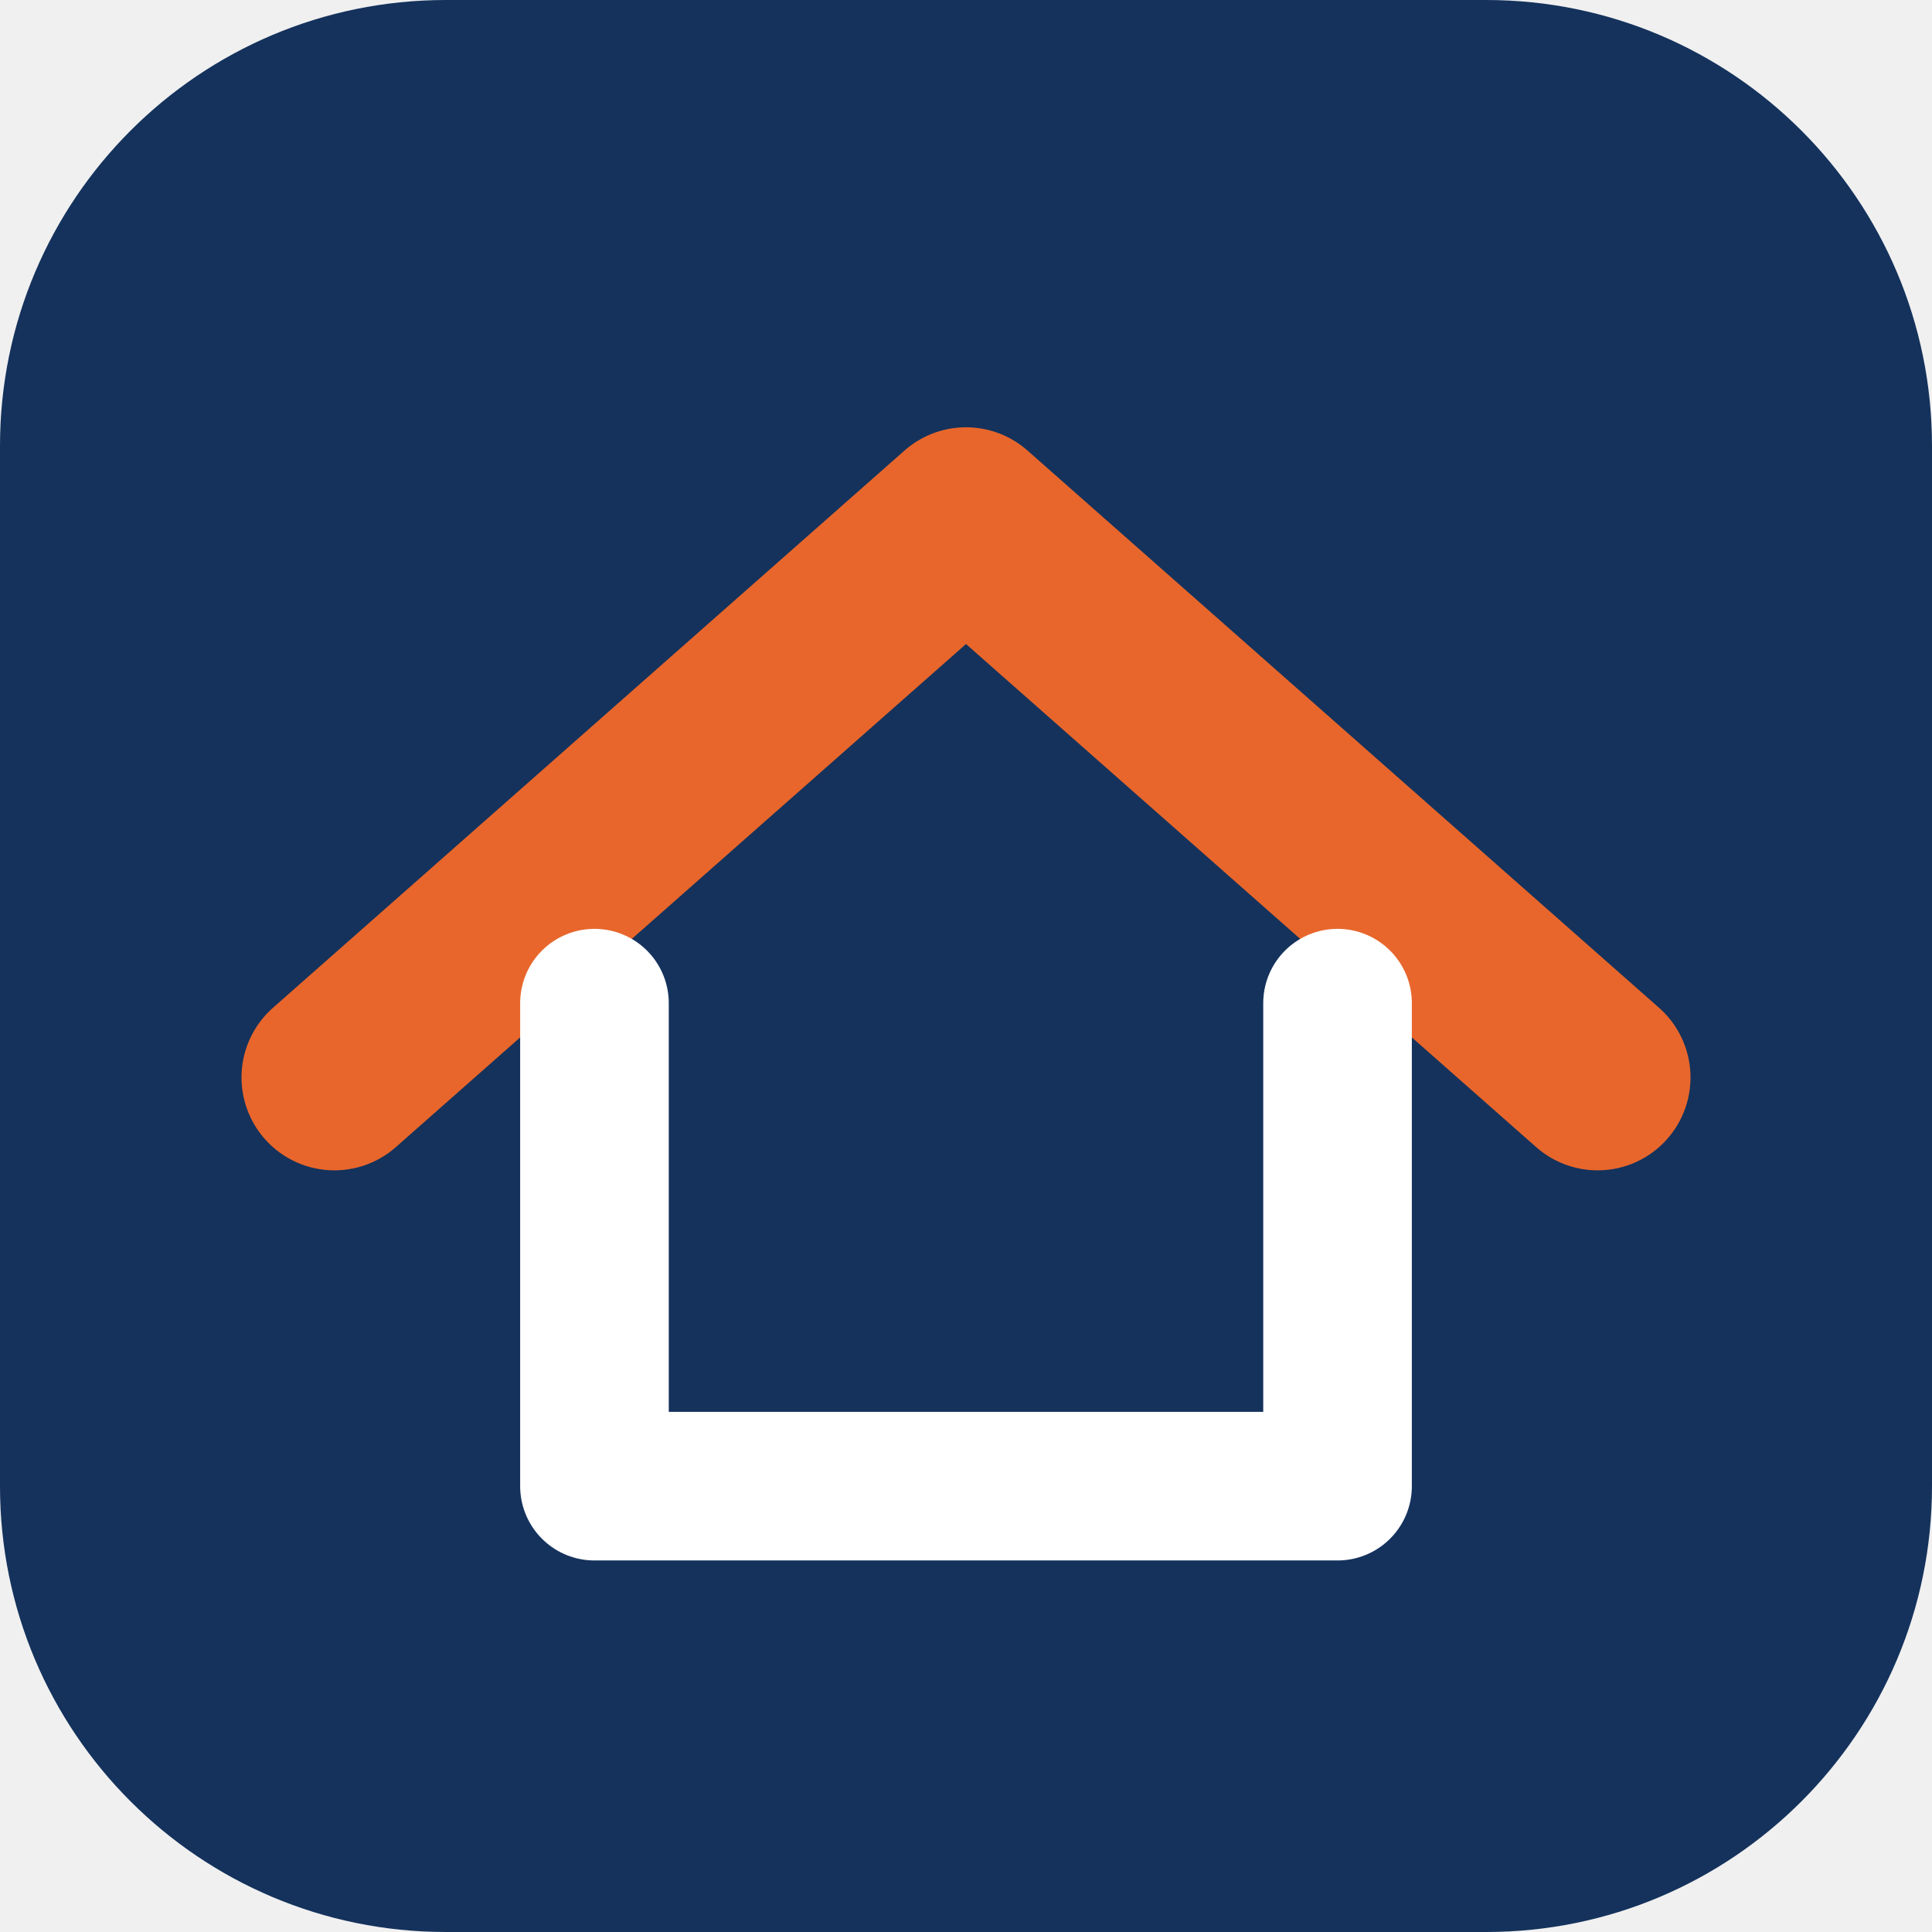
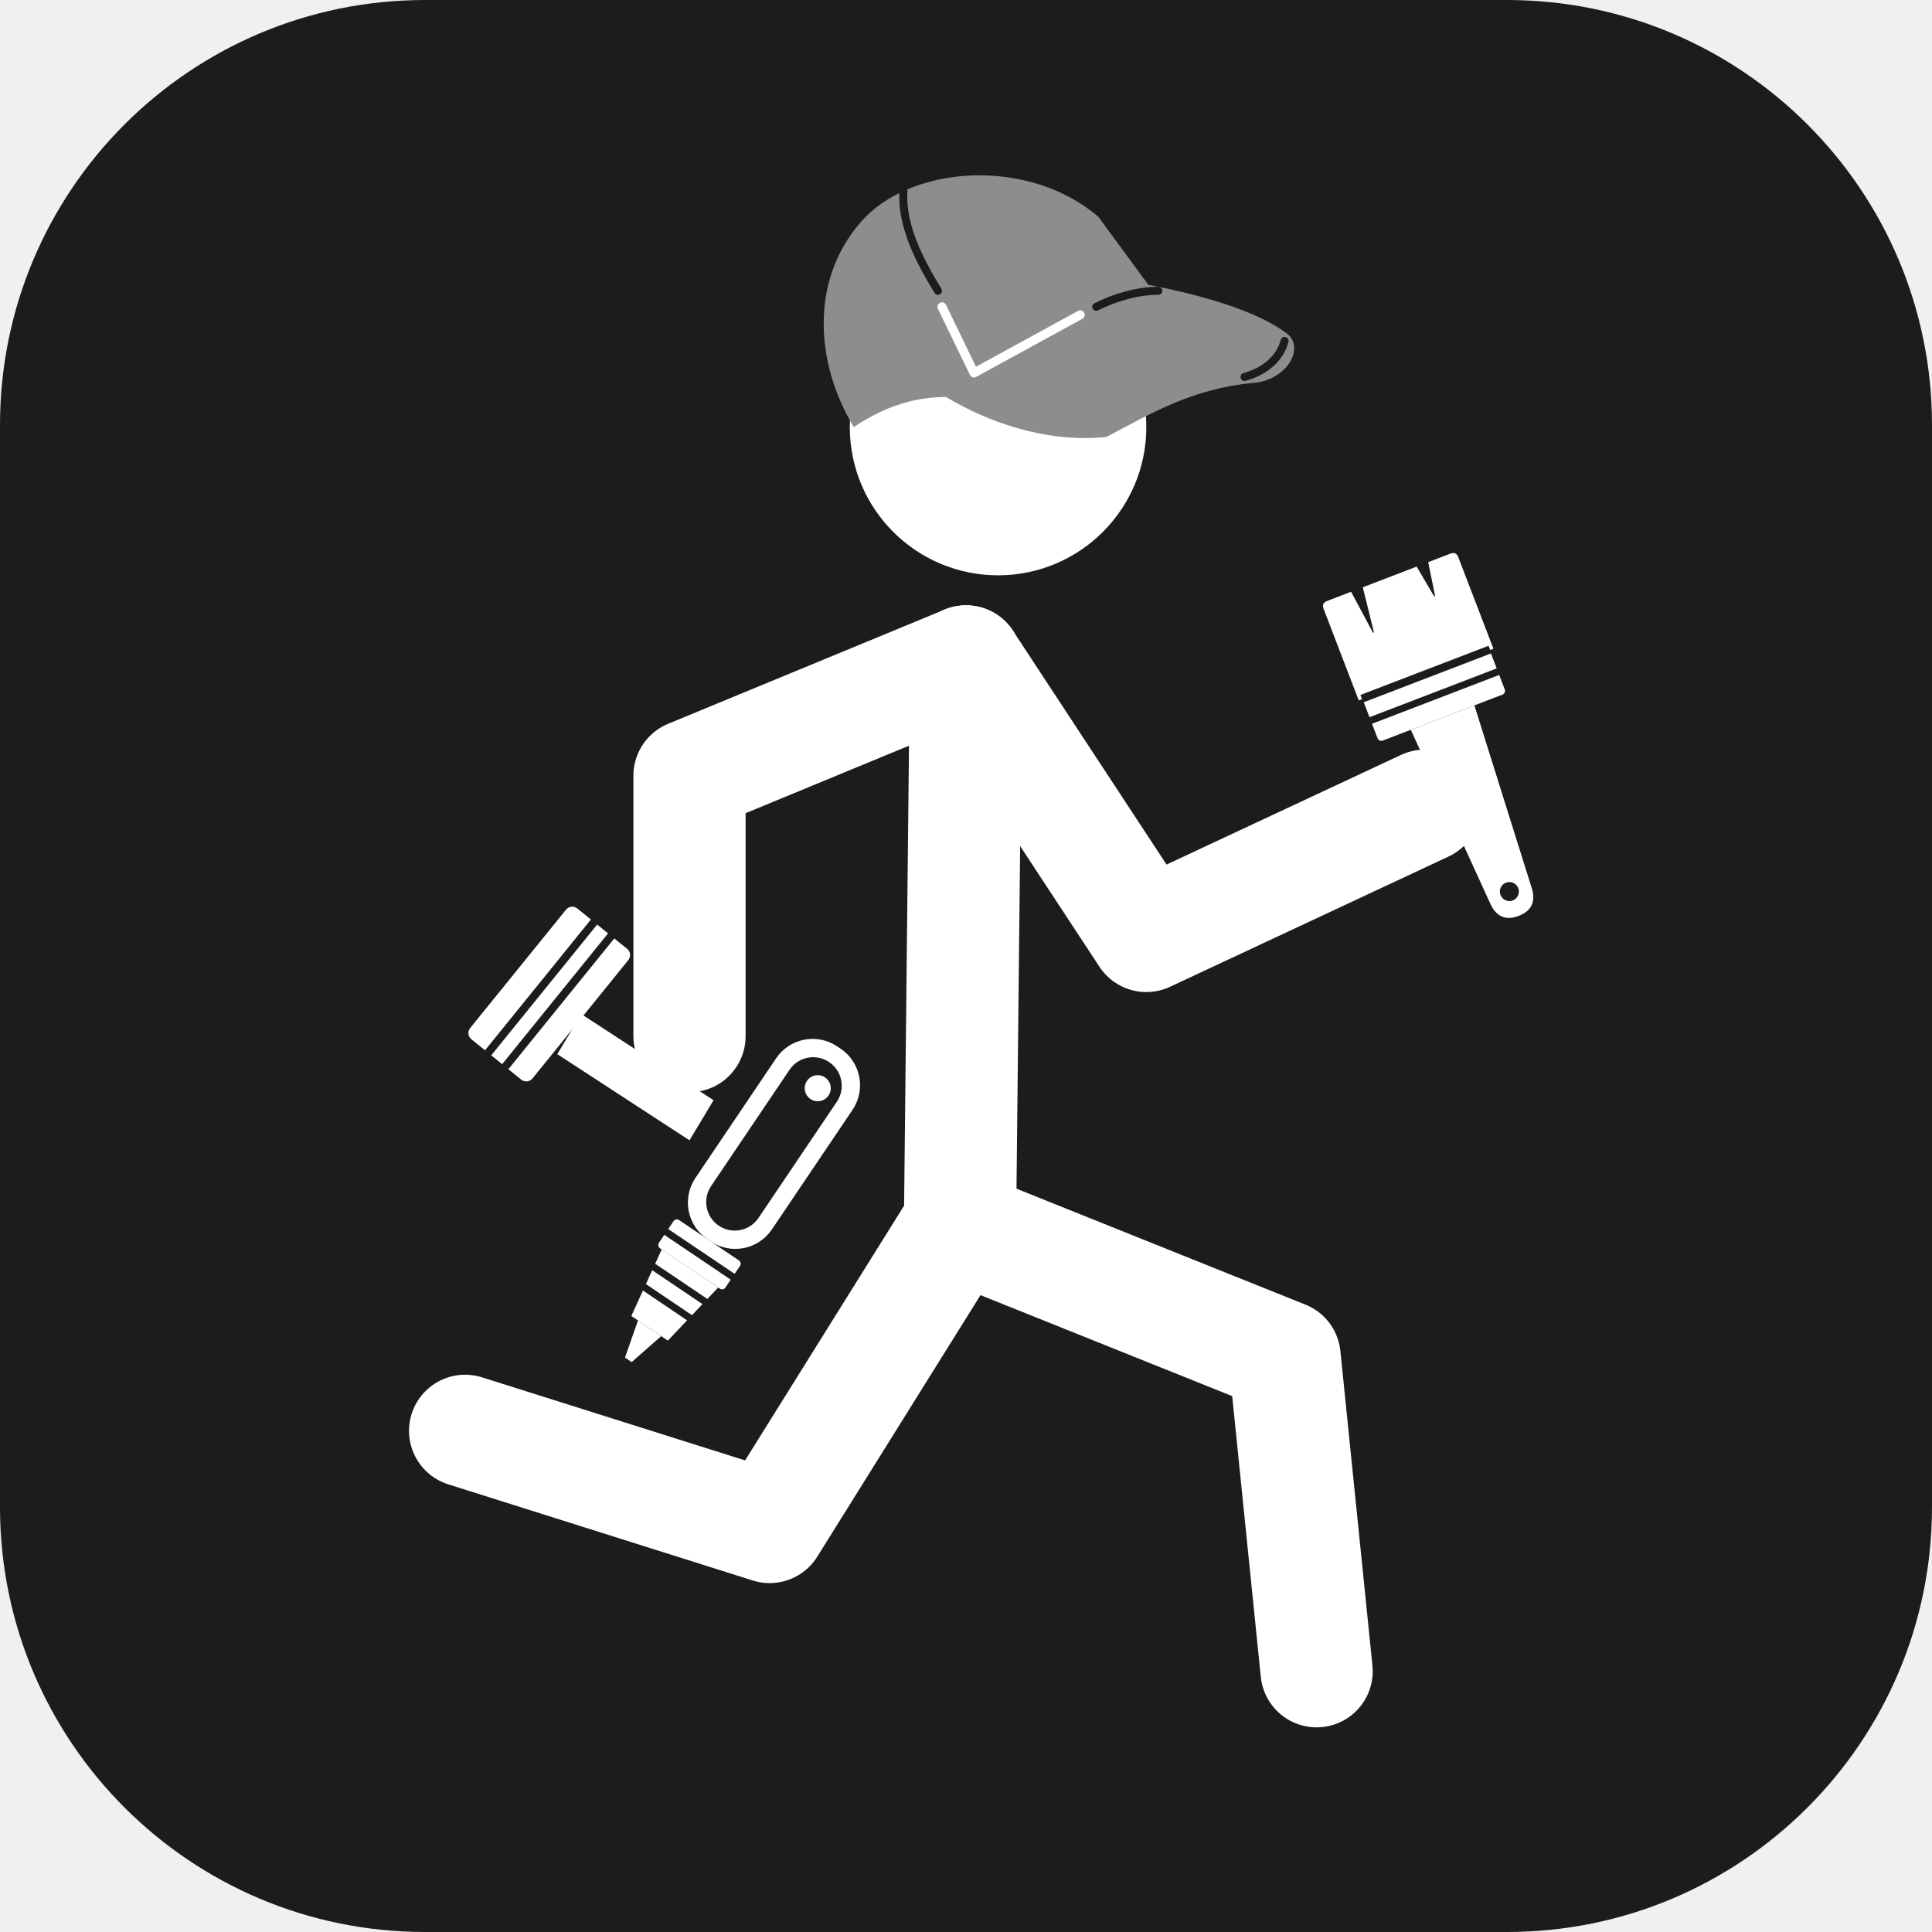
- <svg xmlns="http://www.w3.org/2000/svg" viewBox="0 0 104 104">
-   <rect width="104" height="104" rx="24" fill="#14325C" />
-   <path d="M18 58 L52 28 L86 58" fill="none" stroke="#E8662B" stroke-width="10" stroke-linecap="round" stroke-linejoin="round" />
-   <path d="M32 54 L32 80 L72 80 L72 54" fill="none" stroke="#FFFFFF" stroke-width="8" stroke-linecap="round" stroke-linejoin="round" />
+ <svg xmlns="http://www.w3.org/2000/svg" viewBox="0 0 1000 1000">
+   <rect width="1000" height="1000" rx="220" fill="#1C1C1C" />
+   <svg x="178.519" y="80" width="642.963" height="840" viewBox="40 20 1240 1620">
+     <defs>
+       <mask id="ziou-cut" maskUnits="userSpaceOnUse" x="0" y="0" width="1400" height="1700">
+         <rect width="1400" height="1700" fill="#fff" />
+         <g fill="#000" stroke="#000">
+           <g transform="translate(1082 442) rotate(-21)">
+             <path d="M-40 -2 L-34 46 L-28 -2 Z M30 -2 L36 34 L42 -2 Z" />
+             <rect x="-68" y="100" width="136" height="7" />
+             <rect x="-68" y="124" width="136" height="6" />
+             <circle cx="0" cy="336" r="9" />
+           </g>
+           <g transform="translate(522 928) rotate(34)">
+             <rect x="-28" y="-2" width="56" height="196" rx="28" />
+             <rect x="-40" y="226" width="80" height="6" />
+             <rect x="-34" y="262" width="68" height="6" />
+             <rect x="-28" y="284" width="56" height="6" />
+           </g>
+           <g transform="translate(244 858) rotate(-51)">
+             <rect x="-84" y="-14" width="168" height="7" />
+             <rect x="-84" y="8" width="168" height="7" />
+           </g>
+           <path d="M600 40 C590 80 610 120 632 156" fill="none" stroke-width="8" stroke-linecap="round" />
+           <path d="M790 172 C810 162 832 156 852 156" fill="none" stroke-width="8" stroke-linecap="round" />
+           <path d="M938 242 C960 236 974 222 978 206" fill="none" stroke-width="8" stroke-linecap="round" />
+         </g>
+       </mask>
+     </defs>
+     <g mask="url(#ziou-cut)">
+       <g fill="#FFFFFF">
+         <circle cx="692" cy="292" r="148" />
+         <g fill="none" stroke="#FFFFFF" stroke-width="112" stroke-linecap="round" stroke-linejoin="round">
+           <path d="M660 526 L654 1090" />
+           <path d="M660 526 L384 640 L384 900" />
+           <path d="M660 526 L840 800 L1118 670" />
+           <path d="M654 1090 L978 1220 L1010 1534" />
+           <path d="M650 1092 L464 1390 L160 1294" />
+         </g>
+         <g transform="translate(522 928) rotate(34)">
+           <rect x="-46" y="-20" width="92" height="232" rx="44" />
+           <rect x="-40" y="212" width="80" height="34" rx="4" />
+           <path d="M-34 246 L34 246 L22 318 L-22 318 Z" />
+           <path d="M-14 318 L14 318 L4 356 L-4 356 Z" />
+         </g>
+         <g transform="translate(244 858) rotate(-51)">
+           <rect x="-84" y="-40" width="168" height="80" rx="8" />
+         </g>
+         <path d="M276 878 L408 964 L384 1004 L252 918 Z" />
+         <g transform="translate(1082 442) rotate(-21)">
+           <path d="M-72 6 Q-72 0 -66 0 L66 0 Q72 0 72 6 L72 104 L-72 104 Z" />
+           <rect x="-68" y="104" width="136" height="46" rx="4" />
+           <path d="M-34 150 L34 150 L22 342 Q20 362 0 362 Q-20 362 -22 342 Z" />
+         </g>
+       </g>
+       <path d="M548 292 C508 226 504 140 560 82 C612 30 724 24 792 82 L842 150            C894 160 952 176 982 200 C998 216 978 246 946 248            C884 254 842 280 800 302 C738 308 680 286 640 262            C602 262 572 276 548 292 Z" fill="#8D8D8D" />
+     </g>
+     <g fill="#FFFFFF">
+       <circle cx="512" cy="952" r="13" />
+     </g>
+     <path d="M636 172 L668 238 M668 238 L774 180" fill="none" stroke="#FFFFFF" stroke-width="9" stroke-linecap="round" stroke-linejoin="round" />
+   </svg>
</svg>
